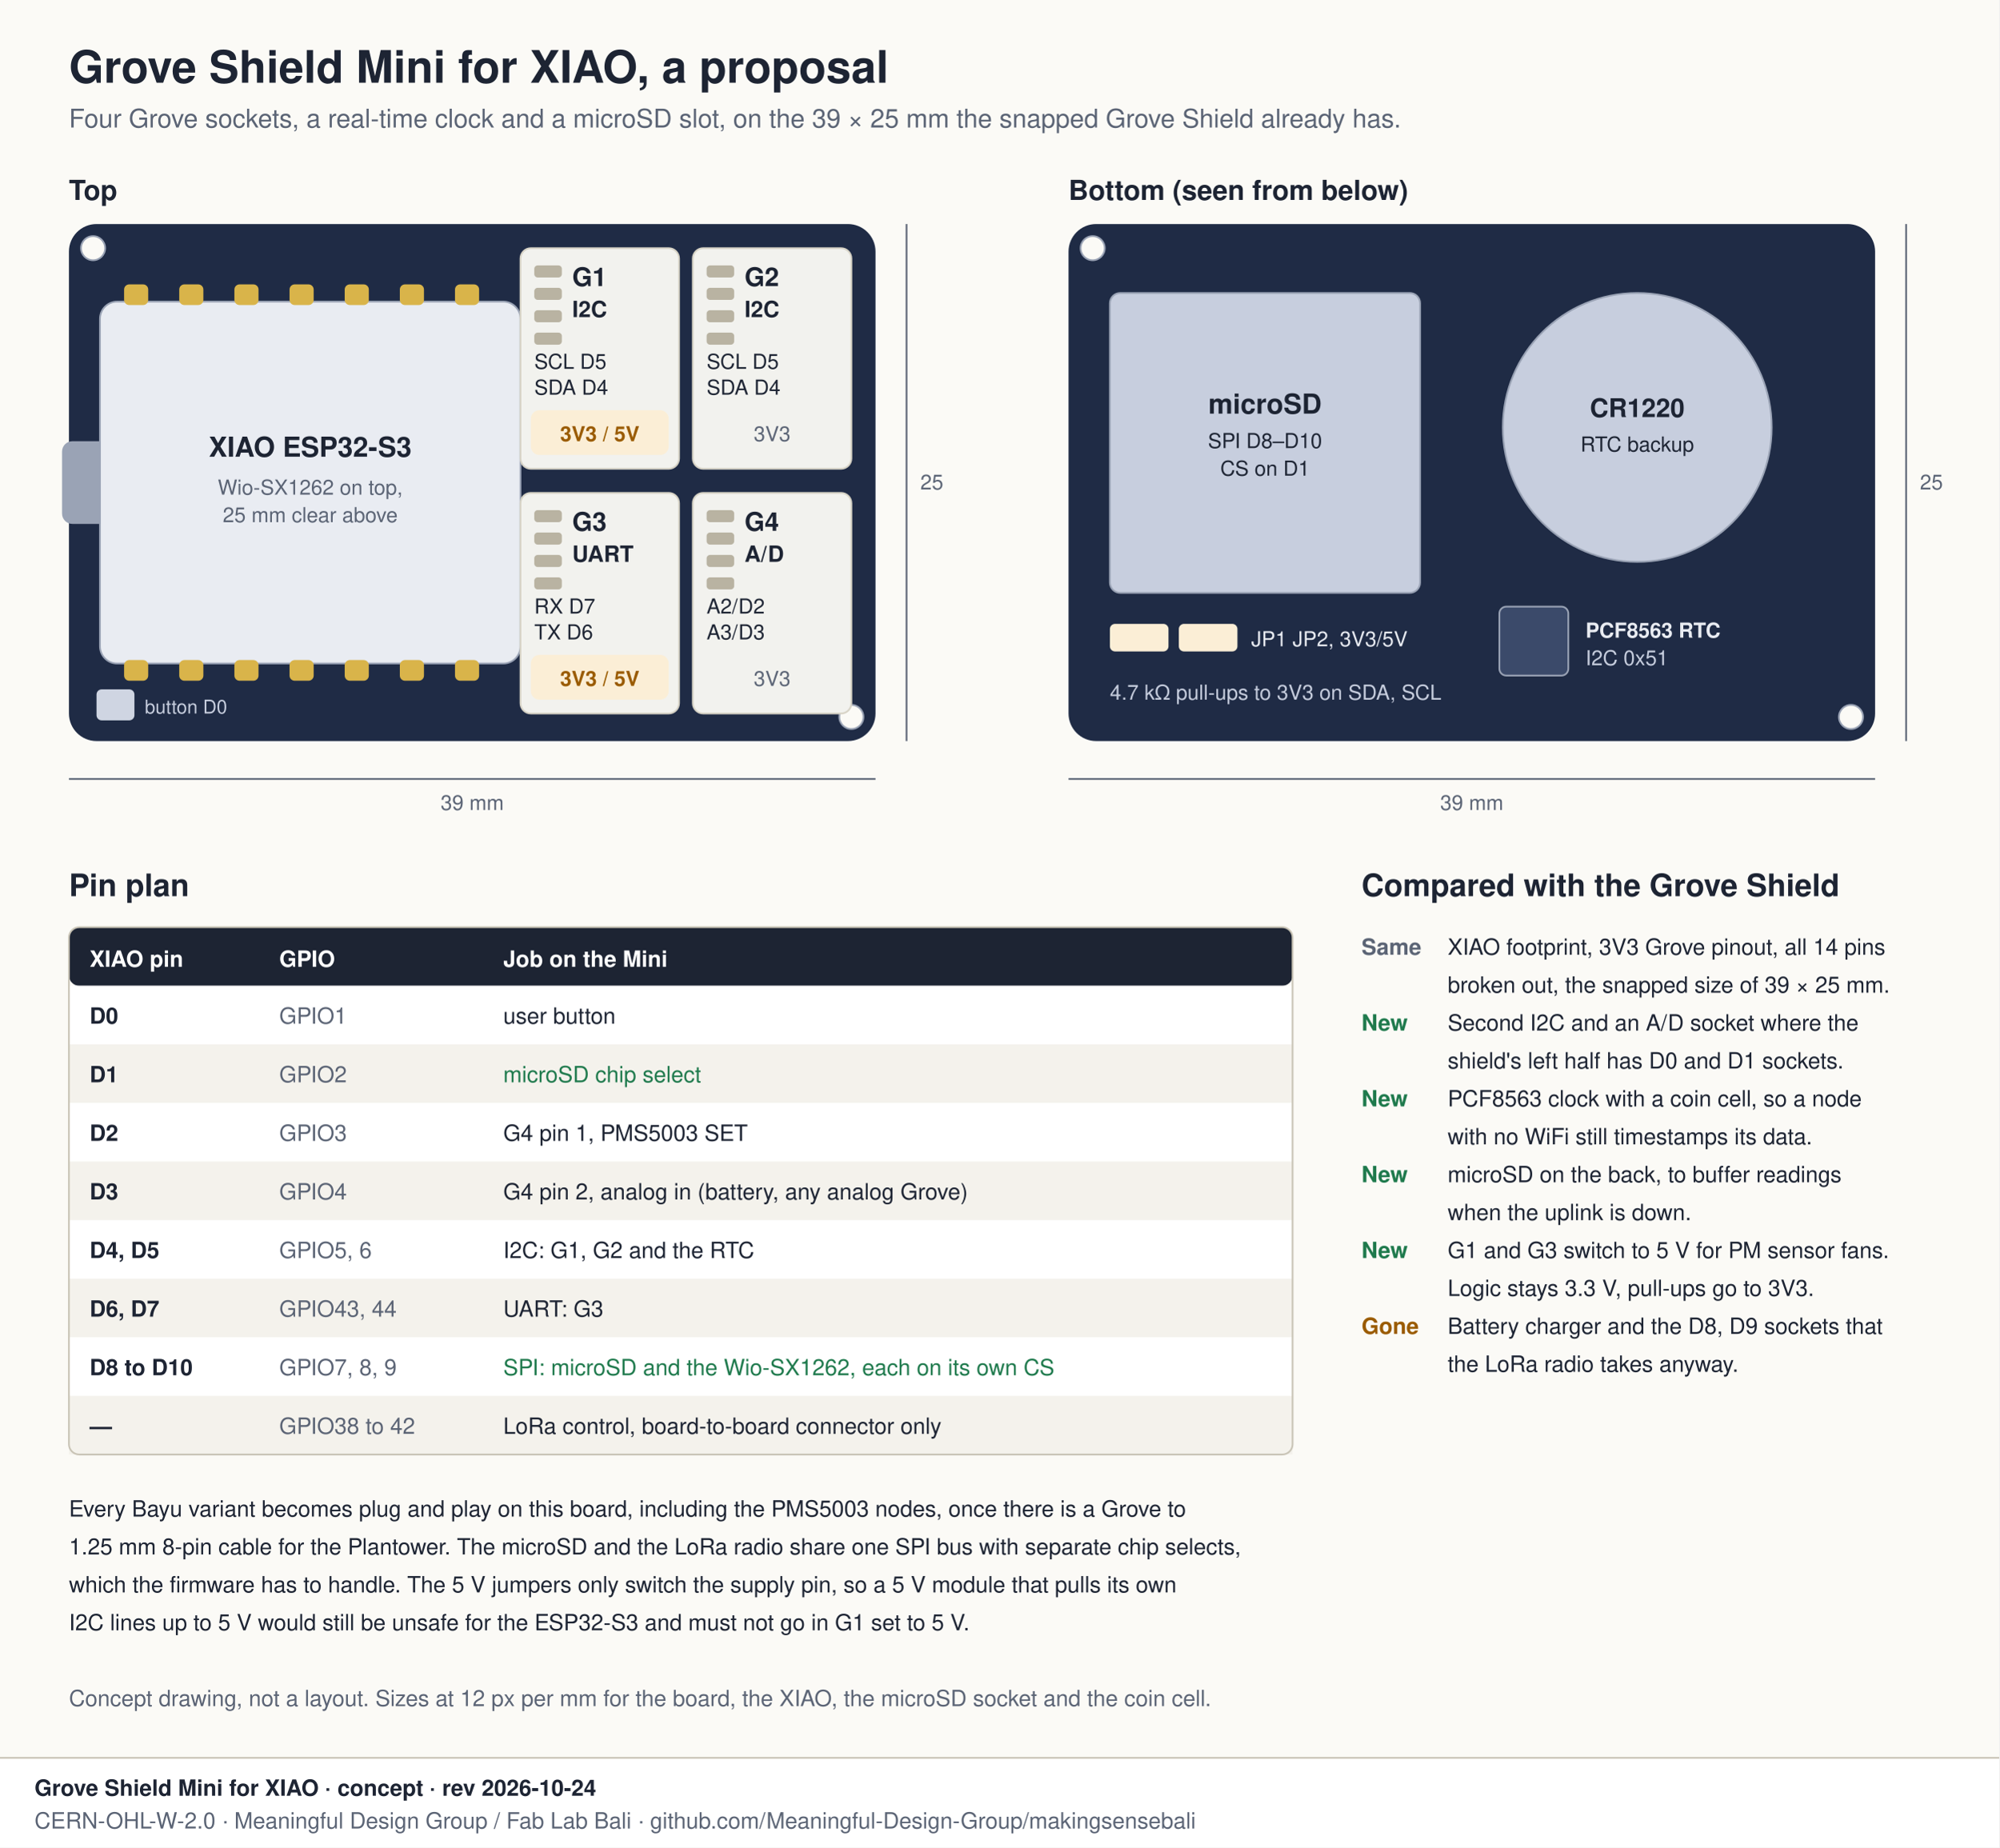
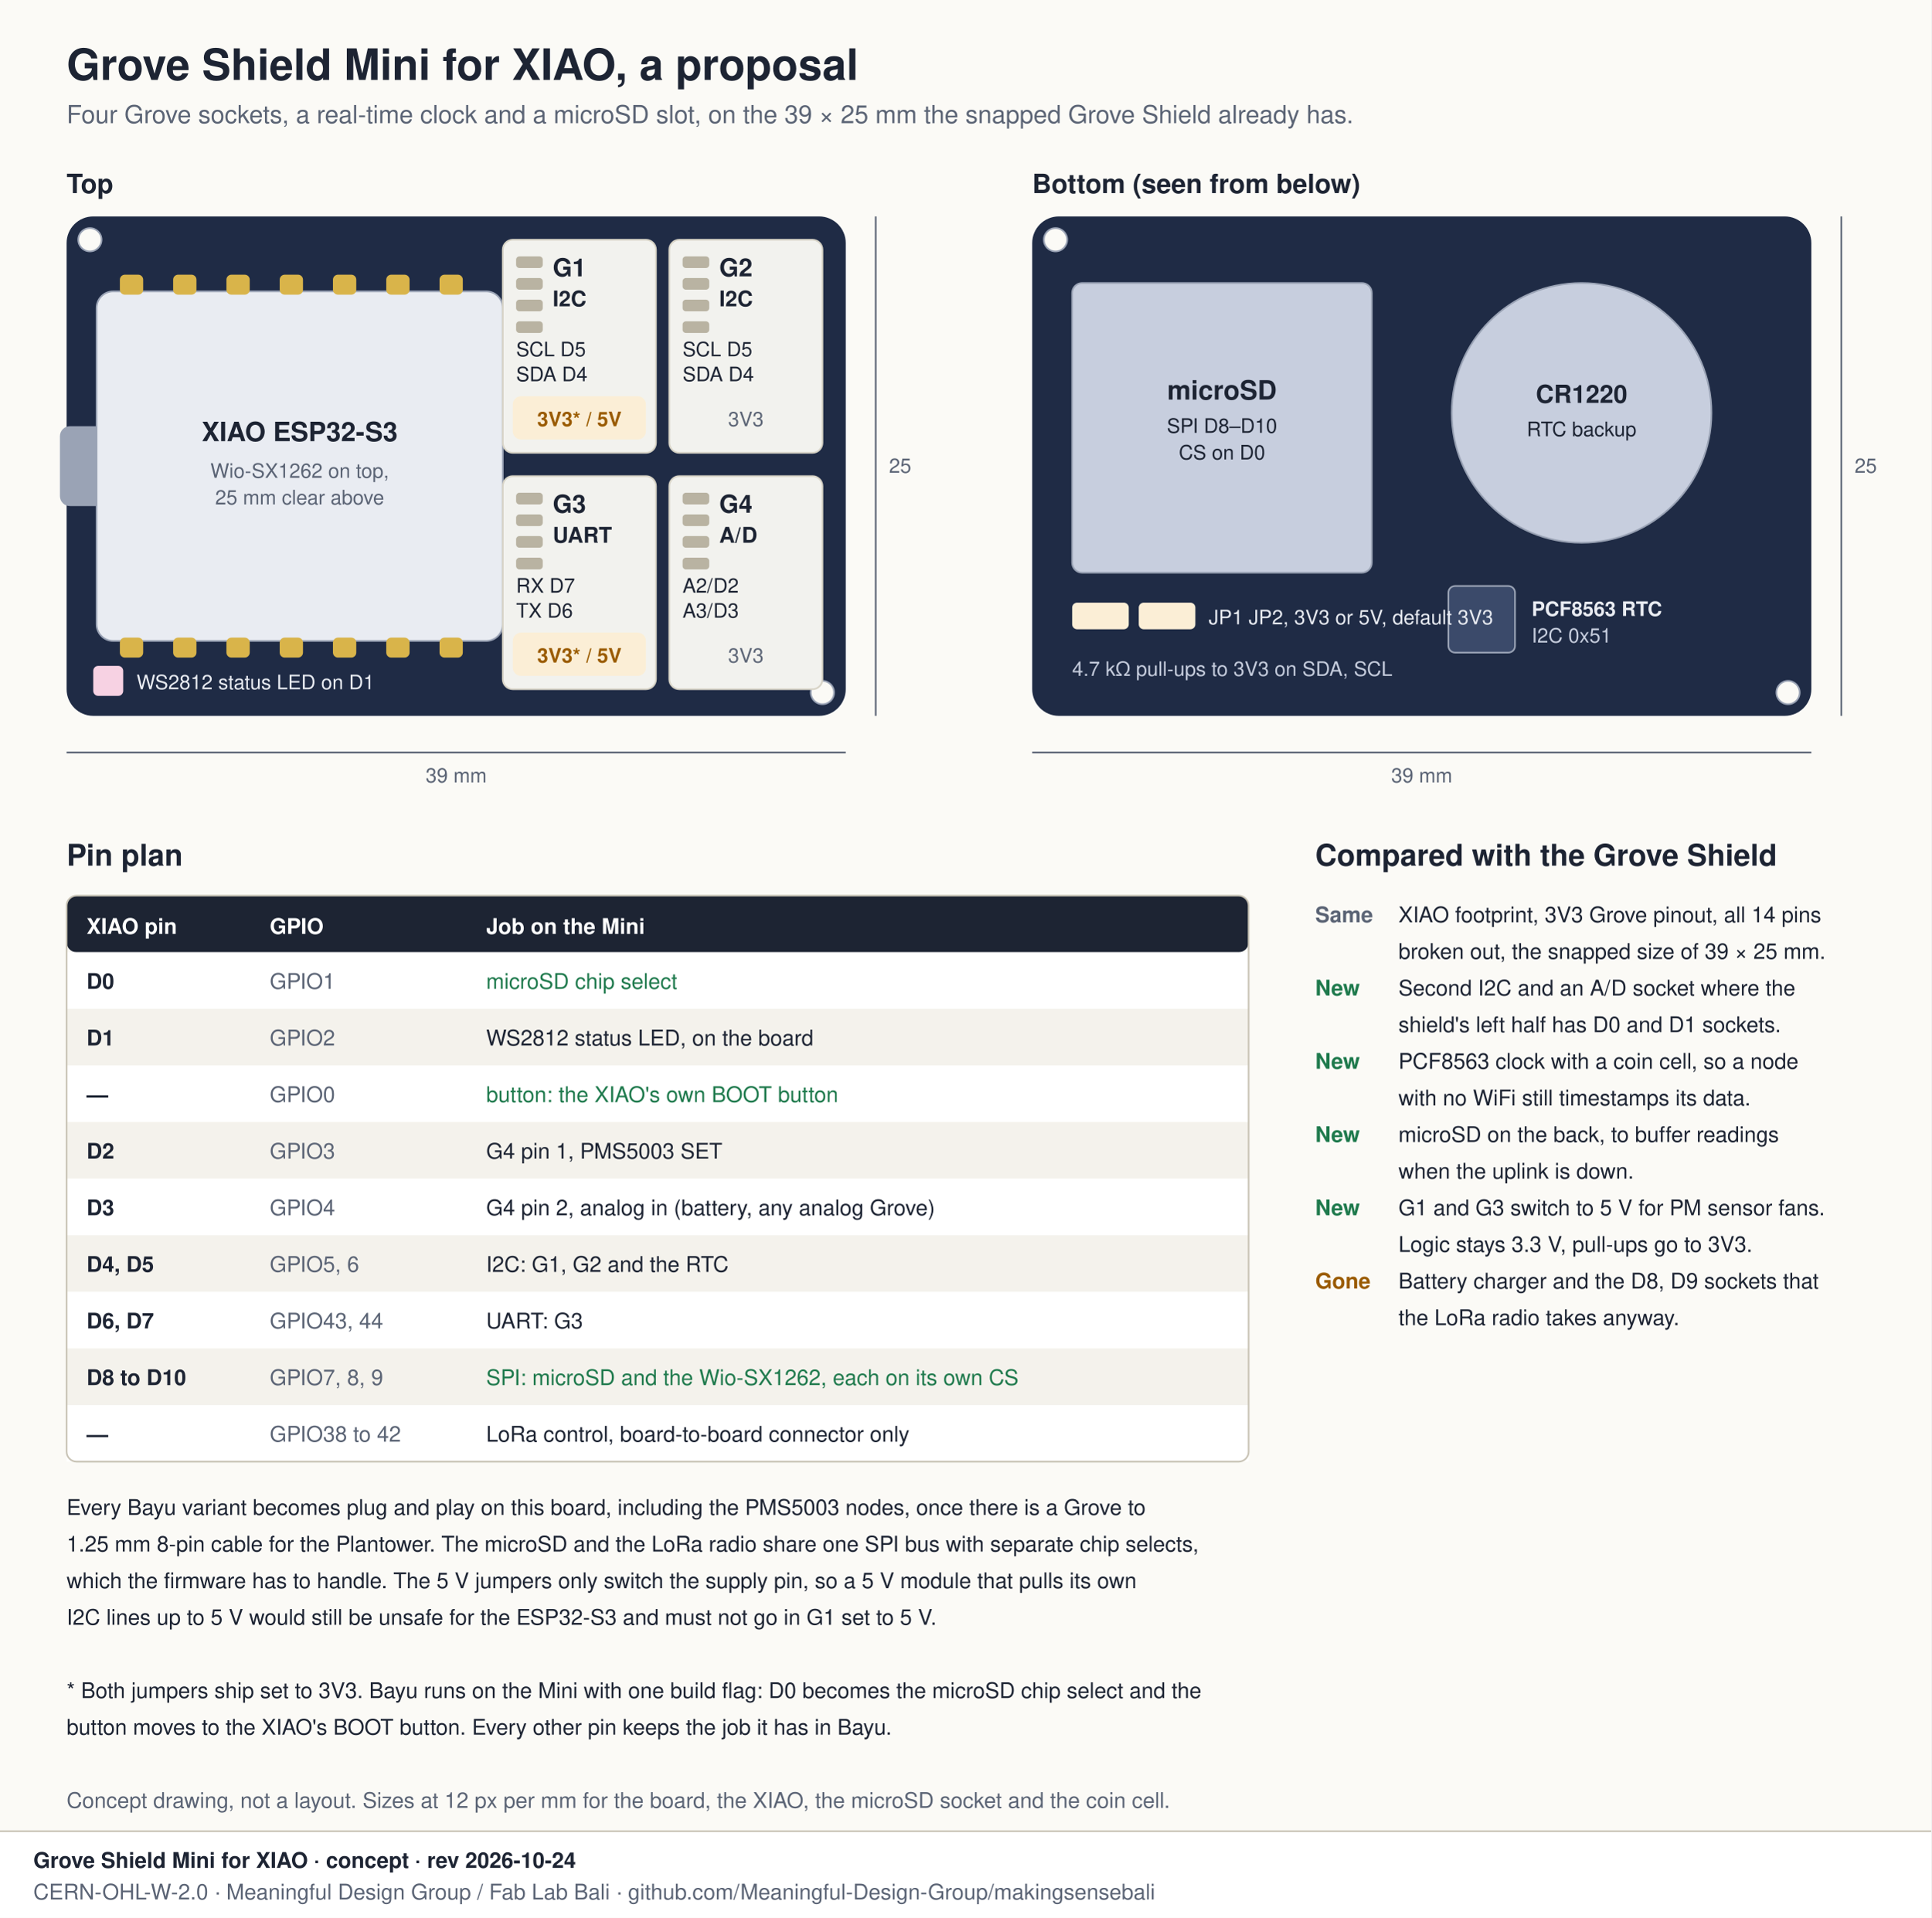
- <svg xmlns="http://www.w3.org/2000/svg" width="1160" height="1072" viewBox="0 0 1160 1072" font-family="Helvetica, Arial, sans-serif">
-   <rect width="1160" height="1072" fill="#fbfaf6" />
+ <svg xmlns="http://www.w3.org/2000/svg" width="1160" height="1152" viewBox="0 0 1160 1152" font-family="Helvetica, Arial, sans-serif">
+   <rect width="1160" height="1152" fill="#fbfaf6" />
  <text x="40" y="48" font-size="26" fill="#1d2433" font-weight="bold" text-anchor="start">Grove Shield Mini for XIAO, a proposal</text>
  <text x="40" y="74" font-size="15" fill="#5b6475" font-weight="normal" text-anchor="start">Four Grove sockets, a real-time clock and a microSD slot, on the 39 × 25 mm the snapped Grove Shield already has.</text>
  <text x="40" y="116" font-size="16" fill="#1d2433" font-weight="bold" text-anchor="start">Top</text>
  <rect x="40" y="130" width="468" height="300" rx="16" fill="#1f2b45" />
  <circle cx="54" cy="144" r="7" fill="#fbfaf6" stroke="#9aa3b5" />
  <circle cx="494" cy="416" r="7" fill="#fbfaf6" stroke="#9aa3b5" />
  <line x1="40" y1="452" x2="508" y2="452" stroke="#5b6475" />
  <text x="274.0" y="470" font-size="12" fill="#5b6475" font-weight="normal" text-anchor="middle">39 mm</text>
  <line x1="526" y1="130" x2="526" y2="430" stroke="#5b6475" />
  <text x="534" y="284.0" font-size="12" fill="#5b6475" font-weight="normal" text-anchor="start">25</text>
  <rect x="36" y="256.0" width="30" height="48" rx="6" fill="#9aa3b5" />
  <rect x="58" y="175" width="244" height="210" rx="10" fill="#e9ecf2" stroke="#9aa3b5" />
  <rect x="72" y="165" width="14" height="12" rx="3" fill="#d9b44a" />
  <rect x="72" y="383" width="14" height="12" rx="3" fill="#d9b44a" />
  <rect x="104" y="165" width="14" height="12" rx="3" fill="#d9b44a" />
  <rect x="104" y="383" width="14" height="12" rx="3" fill="#d9b44a" />
  <rect x="136" y="165" width="14" height="12" rx="3" fill="#d9b44a" />
  <rect x="136" y="383" width="14" height="12" rx="3" fill="#d9b44a" />
  <rect x="168" y="165" width="14" height="12" rx="3" fill="#d9b44a" />
  <rect x="168" y="383" width="14" height="12" rx="3" fill="#d9b44a" />
  <rect x="200" y="165" width="14" height="12" rx="3" fill="#d9b44a" />
  <rect x="200" y="383" width="14" height="12" rx="3" fill="#d9b44a" />
  <rect x="232" y="165" width="14" height="12" rx="3" fill="#d9b44a" />
  <rect x="232" y="383" width="14" height="12" rx="3" fill="#d9b44a" />
  <rect x="264" y="165" width="14" height="12" rx="3" fill="#d9b44a" />
  <rect x="264" y="383" width="14" height="12" rx="3" fill="#d9b44a" />
  <text x="180.0" y="265" font-size="16" fill="#1d2433" font-weight="bold" text-anchor="middle">XIAO ESP32-S3</text>
  <text x="180.0" y="287" font-size="12" fill="#5b6475" font-weight="normal" text-anchor="middle">Wio-SX1262 on top,</text>
  <text x="180.0" y="303" font-size="12" fill="#5b6475" font-weight="normal" text-anchor="middle">25 mm clear above</text>
  <rect x="302" y="144" width="92" height="128" rx="6" fill="#f2f2ee" stroke="#d7d3c6" />
  <rect x="310" y="154" width="16" height="7" rx="2" fill="#b9b3a2" />
  <rect x="310" y="167" width="16" height="7" rx="2" fill="#b9b3a2" />
  <rect x="310" y="180" width="16" height="7" rx="2" fill="#b9b3a2" />
  <rect x="310" y="193" width="16" height="7" rx="2" fill="#b9b3a2" />
  <text x="332" y="166" font-size="15" fill="#1d2433" font-weight="bold" text-anchor="start">G1</text>
  <text x="332" y="184" font-size="13" fill="#1d2433" font-weight="bold" text-anchor="start">I2C</text>
  <text x="310" y="214" font-size="12" fill="#1d2433" font-weight="normal" text-anchor="start">SCL D5</text>
  <text x="310" y="229" font-size="12" fill="#1d2433" font-weight="normal" text-anchor="start">SDA D4</text>
  <rect x="308" y="238" width="80" height="26" rx="5" fill="#fbeed6" />
-   <text x="348.0" y="256" font-size="12" fill="#9a5b00" font-weight="bold" text-anchor="middle">3V3 / 5V</text>
+   <text x="348.0" y="256" font-size="12" fill="#9a5b00" font-weight="bold" text-anchor="middle">3V3* / 5V</text>
  <rect x="402" y="144" width="92" height="128" rx="6" fill="#f2f2ee" stroke="#d7d3c6" />
  <rect x="410" y="154" width="16" height="7" rx="2" fill="#b9b3a2" />
  <rect x="410" y="167" width="16" height="7" rx="2" fill="#b9b3a2" />
  <rect x="410" y="180" width="16" height="7" rx="2" fill="#b9b3a2" />
  <rect x="410" y="193" width="16" height="7" rx="2" fill="#b9b3a2" />
  <text x="432" y="166" font-size="15" fill="#1d2433" font-weight="bold" text-anchor="start">G2</text>
  <text x="432" y="184" font-size="13" fill="#1d2433" font-weight="bold" text-anchor="start">I2C</text>
  <text x="410" y="214" font-size="12" fill="#1d2433" font-weight="normal" text-anchor="start">SCL D5</text>
  <text x="410" y="229" font-size="12" fill="#1d2433" font-weight="normal" text-anchor="start">SDA D4</text>
  <text x="448.0" y="256" font-size="12" fill="#5b6475" font-weight="normal" text-anchor="middle">3V3</text>
  <rect x="302" y="286" width="92" height="128" rx="6" fill="#f2f2ee" stroke="#d7d3c6" />
  <rect x="310" y="296" width="16" height="7" rx="2" fill="#b9b3a2" />
  <rect x="310" y="309" width="16" height="7" rx="2" fill="#b9b3a2" />
  <rect x="310" y="322" width="16" height="7" rx="2" fill="#b9b3a2" />
  <rect x="310" y="335" width="16" height="7" rx="2" fill="#b9b3a2" />
  <text x="332" y="308" font-size="15" fill="#1d2433" font-weight="bold" text-anchor="start">G3</text>
  <text x="332" y="326" font-size="13" fill="#1d2433" font-weight="bold" text-anchor="start">UART</text>
  <text x="310" y="356" font-size="12" fill="#1d2433" font-weight="normal" text-anchor="start">RX D7</text>
  <text x="310" y="371" font-size="12" fill="#1d2433" font-weight="normal" text-anchor="start">TX D6</text>
  <rect x="308" y="380" width="80" height="26" rx="5" fill="#fbeed6" />
-   <text x="348.0" y="398" font-size="12" fill="#9a5b00" font-weight="bold" text-anchor="middle">3V3 / 5V</text>
+   <text x="348.0" y="398" font-size="12" fill="#9a5b00" font-weight="bold" text-anchor="middle">3V3* / 5V</text>
  <rect x="402" y="286" width="92" height="128" rx="6" fill="#f2f2ee" stroke="#d7d3c6" />
  <rect x="410" y="296" width="16" height="7" rx="2" fill="#b9b3a2" />
  <rect x="410" y="309" width="16" height="7" rx="2" fill="#b9b3a2" />
  <rect x="410" y="322" width="16" height="7" rx="2" fill="#b9b3a2" />
  <rect x="410" y="335" width="16" height="7" rx="2" fill="#b9b3a2" />
  <text x="432" y="308" font-size="15" fill="#1d2433" font-weight="bold" text-anchor="start">G4</text>
  <text x="432" y="326" font-size="13" fill="#1d2433" font-weight="bold" text-anchor="start">A/D</text>
  <text x="410" y="356" font-size="12" fill="#1d2433" font-weight="normal" text-anchor="start">A2/D2</text>
  <text x="410" y="371" font-size="12" fill="#1d2433" font-weight="normal" text-anchor="start">A3/D3</text>
  <text x="448.0" y="398" font-size="12" fill="#5b6475" font-weight="normal" text-anchor="middle">3V3</text>
-   <rect x="56" y="400" width="22" height="18" rx="3" fill="#cfd5e2" />
-   <text x="84" y="414" font-size="11" fill="#c7cede" font-weight="normal" text-anchor="start">button D0</text>
+   <rect x="56" y="400" width="18" height="18" rx="3" fill="#f7d2e3" />
+   <text x="82" y="414" font-size="12" fill="#e9ecf2" font-weight="normal" text-anchor="start">WS2812 status LED on D1</text>
  <text x="620" y="116" font-size="16" fill="#1d2433" font-weight="bold" text-anchor="start">Bottom (seen from below)</text>
  <rect x="620" y="130" width="468" height="300" rx="16" fill="#1f2b45" />
  <circle cx="634" cy="144" r="7" fill="#fbfaf6" stroke="#9aa3b5" />
  <circle cx="1074" cy="416" r="7" fill="#fbfaf6" stroke="#9aa3b5" />
  <line x1="620" y1="452" x2="1088" y2="452" stroke="#5b6475" />
  <text x="854.0" y="470" font-size="12" fill="#5b6475" font-weight="normal" text-anchor="middle">39 mm</text>
  <line x1="1106" y1="130" x2="1106" y2="430" stroke="#5b6475" />
  <text x="1114" y="284.0" font-size="12" fill="#5b6475" font-weight="normal" text-anchor="start">25</text>
  <rect x="644" y="170" width="180" height="174" rx="6" fill="#c7cede" stroke="#9aa3b5" />
  <text x="734.0" y="240" font-size="16" fill="#1d2433" font-weight="bold" text-anchor="middle">microSD</text>
  <text x="734.0" y="260" font-size="12" fill="#1d2433" font-weight="normal" text-anchor="middle">SPI D8–D10</text>
-   <text x="734.0" y="276" font-size="12" fill="#1d2433" font-weight="normal" text-anchor="middle">CS on D1</text>
+   <text x="734.0" y="276" font-size="12" fill="#1d2433" font-weight="normal" text-anchor="middle">CS on D0</text>
  <circle cx="950" cy="248" r="78.0" fill="#c7cede" stroke="#9aa3b5" />
  <text x="950" y="242" font-size="15" fill="#1d2433" font-weight="bold" text-anchor="middle">CR1220</text>
  <text x="950" y="262" font-size="12" fill="#1d2433" font-weight="normal" text-anchor="middle">RTC backup</text>
  <rect x="870" y="352" width="40" height="40" rx="4" fill="#3b4a6a" stroke="#9aa3b5" />
  <text x="920" y="370" font-size="12" fill="#e9ecf2" font-weight="bold" text-anchor="start">PCF8563 RTC</text>
  <text x="920" y="386" font-size="12" fill="#c7cede" font-weight="normal" text-anchor="start">I2C 0x51</text>
  <rect x="644" y="362" width="34" height="16" rx="3" fill="#fbeed6" />
  <rect x="684" y="362" width="34" height="16" rx="3" fill="#fbeed6" />
-   <text x="726" y="375" font-size="12" fill="#e9ecf2" font-weight="normal" text-anchor="start">JP1 JP2, 3V3/5V</text>
+   <text x="726" y="375" font-size="12" fill="#e9ecf2" font-weight="normal" text-anchor="start">JP1 JP2, 3V3 or 5V, default 3V3</text>
  <text x="644" y="406" font-size="12" fill="#c7cede" font-weight="normal" text-anchor="start">4.7 kΩ pull-ups to 3V3 on SDA, SCL</text>
  <text x="40" y="520" font-size="18" fill="#1d2433" font-weight="bold" text-anchor="start">Pin plan</text>
  <rect x="40" y="538" width="710" height="34" rx="6" fill="#1d2433" />
  <text x="52" y="561" font-size="13" fill="#ffffff" font-weight="bold" text-anchor="start">XIAO pin</text>
  <text x="162" y="561" font-size="13" fill="#ffffff" font-weight="bold" text-anchor="start">GPIO</text>
  <text x="292" y="561" font-size="13" fill="#ffffff" font-weight="bold" text-anchor="start">Job on the Mini</text>
  <rect x="40" y="572" width="710" height="34" fill="#ffffff" />
  <text x="52" y="594" font-size="13" fill="#1d2433" font-weight="bold" text-anchor="start">D0</text>
  <text x="162" y="594" font-size="13" fill="#5b6475" font-weight="normal" text-anchor="start">GPIO1</text>
-   <text x="292" y="594" font-size="13" fill="#1d2433" font-weight="normal" text-anchor="start">user button</text>
+   <text x="292" y="594" font-size="13" fill="#1f7a4d" font-weight="normal" text-anchor="start">microSD chip select</text>
  <rect x="40" y="606" width="710" height="34" fill="#f4f2ec" />
  <text x="52" y="628" font-size="13" fill="#1d2433" font-weight="bold" text-anchor="start">D1</text>
  <text x="162" y="628" font-size="13" fill="#5b6475" font-weight="normal" text-anchor="start">GPIO2</text>
-   <text x="292" y="628" font-size="13" fill="#1f7a4d" font-weight="normal" text-anchor="start">microSD chip select</text>
+   <text x="292" y="628" font-size="13" fill="#1d2433" font-weight="normal" text-anchor="start">WS2812 status LED, on the board</text>
  <rect x="40" y="640" width="710" height="34" fill="#ffffff" />
-   <text x="52" y="662" font-size="13" fill="#1d2433" font-weight="bold" text-anchor="start">D2</text>
-   <text x="162" y="662" font-size="13" fill="#5b6475" font-weight="normal" text-anchor="start">GPIO3</text>
-   <text x="292" y="662" font-size="13" fill="#1d2433" font-weight="normal" text-anchor="start">G4 pin 1, PMS5003 SET</text>
+   <text x="52" y="662" font-size="13" fill="#1d2433" font-weight="bold" text-anchor="start">—</text>
+   <text x="162" y="662" font-size="13" fill="#5b6475" font-weight="normal" text-anchor="start">GPIO0</text>
+   <text x="292" y="662" font-size="13" fill="#1f7a4d" font-weight="normal" text-anchor="start">button: the XIAO's own BOOT button</text>
  <rect x="40" y="674" width="710" height="34" fill="#f4f2ec" />
-   <text x="52" y="696" font-size="13" fill="#1d2433" font-weight="bold" text-anchor="start">D3</text>
-   <text x="162" y="696" font-size="13" fill="#5b6475" font-weight="normal" text-anchor="start">GPIO4</text>
-   <text x="292" y="696" font-size="13" fill="#1d2433" font-weight="normal" text-anchor="start">G4 pin 2, analog in (battery, any analog Grove)</text>
+   <text x="52" y="696" font-size="13" fill="#1d2433" font-weight="bold" text-anchor="start">D2</text>
+   <text x="162" y="696" font-size="13" fill="#5b6475" font-weight="normal" text-anchor="start">GPIO3</text>
+   <text x="292" y="696" font-size="13" fill="#1d2433" font-weight="normal" text-anchor="start">G4 pin 1, PMS5003 SET</text>
  <rect x="40" y="708" width="710" height="34" fill="#ffffff" />
-   <text x="52" y="730" font-size="13" fill="#1d2433" font-weight="bold" text-anchor="start">D4, D5</text>
-   <text x="162" y="730" font-size="13" fill="#5b6475" font-weight="normal" text-anchor="start">GPIO5, 6</text>
-   <text x="292" y="730" font-size="13" fill="#1d2433" font-weight="normal" text-anchor="start">I2C: G1, G2 and the RTC</text>
+   <text x="52" y="730" font-size="13" fill="#1d2433" font-weight="bold" text-anchor="start">D3</text>
+   <text x="162" y="730" font-size="13" fill="#5b6475" font-weight="normal" text-anchor="start">GPIO4</text>
+   <text x="292" y="730" font-size="13" fill="#1d2433" font-weight="normal" text-anchor="start">G4 pin 2, analog in (battery, any analog Grove)</text>
  <rect x="40" y="742" width="710" height="34" fill="#f4f2ec" />
-   <text x="52" y="764" font-size="13" fill="#1d2433" font-weight="bold" text-anchor="start">D6, D7</text>
-   <text x="162" y="764" font-size="13" fill="#5b6475" font-weight="normal" text-anchor="start">GPIO43, 44</text>
-   <text x="292" y="764" font-size="13" fill="#1d2433" font-weight="normal" text-anchor="start">UART: G3</text>
+   <text x="52" y="764" font-size="13" fill="#1d2433" font-weight="bold" text-anchor="start">D4, D5</text>
+   <text x="162" y="764" font-size="13" fill="#5b6475" font-weight="normal" text-anchor="start">GPIO5, 6</text>
+   <text x="292" y="764" font-size="13" fill="#1d2433" font-weight="normal" text-anchor="start">I2C: G1, G2 and the RTC</text>
  <rect x="40" y="776" width="710" height="34" fill="#ffffff" />
-   <text x="52" y="798" font-size="13" fill="#1d2433" font-weight="bold" text-anchor="start">D8 to D10</text>
-   <text x="162" y="798" font-size="13" fill="#5b6475" font-weight="normal" text-anchor="start">GPIO7, 8, 9</text>
-   <text x="292" y="798" font-size="13" fill="#1f7a4d" font-weight="normal" text-anchor="start">SPI: microSD and the Wio-SX1262, each on its own CS</text>
+   <text x="52" y="798" font-size="13" fill="#1d2433" font-weight="bold" text-anchor="start">D6, D7</text>
+   <text x="162" y="798" font-size="13" fill="#5b6475" font-weight="normal" text-anchor="start">GPIO43, 44</text>
+   <text x="292" y="798" font-size="13" fill="#1d2433" font-weight="normal" text-anchor="start">UART: G3</text>
  <rect x="40" y="810" width="710" height="34" fill="#f4f2ec" />
-   <text x="52" y="832" font-size="13" fill="#1d2433" font-weight="bold" text-anchor="start">—</text>
-   <text x="162" y="832" font-size="13" fill="#5b6475" font-weight="normal" text-anchor="start">GPIO38 to 42</text>
-   <text x="292" y="832" font-size="13" fill="#1d2433" font-weight="normal" text-anchor="start">LoRa control, board-to-board connector only</text>
-   <rect x="40" y="538" width="710" height="306" rx="6" fill="none" stroke="#c9c4b6" />
+   <text x="52" y="832" font-size="13" fill="#1d2433" font-weight="bold" text-anchor="start">D8 to D10</text>
+   <text x="162" y="832" font-size="13" fill="#5b6475" font-weight="normal" text-anchor="start">GPIO7, 8, 9</text>
+   <text x="292" y="832" font-size="13" fill="#1f7a4d" font-weight="normal" text-anchor="start">SPI: microSD and the Wio-SX1262, each on its own CS</text>
+   <rect x="40" y="844" width="710" height="34" fill="#ffffff" />
+   <text x="52" y="866" font-size="13" fill="#1d2433" font-weight="bold" text-anchor="start">—</text>
+   <text x="162" y="866" font-size="13" fill="#5b6475" font-weight="normal" text-anchor="start">GPIO38 to 42</text>
+   <text x="292" y="866" font-size="13" fill="#1d2433" font-weight="normal" text-anchor="start">LoRa control, board-to-board connector only</text>
+   <rect x="40" y="538" width="710" height="340" rx="6" fill="none" stroke="#c9c4b6" />
  <text x="790" y="520" font-size="18" fill="#1d2433" font-weight="bold" text-anchor="start">Compared with the Grove Shield</text>
  <text x="790" y="554" font-size="13" fill="#5b6475" font-weight="bold" text-anchor="start">Same</text>
  <text x="840" y="554" font-size="13" fill="#1d2433" font-weight="normal" text-anchor="start">XIAO footprint, 3V3 Grove pinout, all 14 pins</text>
  <text x="840" y="576" font-size="13" fill="#1d2433" font-weight="normal" text-anchor="start">broken out, the snapped size of 39 × 25 mm.</text>
  <text x="790" y="598" font-size="13" fill="#1f7a4d" font-weight="bold" text-anchor="start">New</text>
  <text x="840" y="598" font-size="13" fill="#1d2433" font-weight="normal" text-anchor="start">Second I2C and an A/D socket where the</text>
  <text x="840" y="620" font-size="13" fill="#1d2433" font-weight="normal" text-anchor="start">shield's left half has D0 and D1 sockets.</text>
  <text x="790" y="642" font-size="13" fill="#1f7a4d" font-weight="bold" text-anchor="start">New</text>
  <text x="840" y="642" font-size="13" fill="#1d2433" font-weight="normal" text-anchor="start">PCF8563 clock with a coin cell, so a node</text>
  <text x="840" y="664" font-size="13" fill="#1d2433" font-weight="normal" text-anchor="start">with no WiFi still timestamps its data.</text>
  <text x="790" y="686" font-size="13" fill="#1f7a4d" font-weight="bold" text-anchor="start">New</text>
  <text x="840" y="686" font-size="13" fill="#1d2433" font-weight="normal" text-anchor="start">microSD on the back, to buffer readings</text>
  <text x="840" y="708" font-size="13" fill="#1d2433" font-weight="normal" text-anchor="start">when the uplink is down.</text>
  <text x="790" y="730" font-size="13" fill="#1f7a4d" font-weight="bold" text-anchor="start">New</text>
  <text x="840" y="730" font-size="13" fill="#1d2433" font-weight="normal" text-anchor="start">G1 and G3 switch to 5 V for PM sensor fans.</text>
  <text x="840" y="752" font-size="13" fill="#1d2433" font-weight="normal" text-anchor="start">Logic stays 3.3 V, pull-ups go to 3V3.</text>
  <text x="790" y="774" font-size="13" fill="#9a5b00" font-weight="bold" text-anchor="start">Gone</text>
  <text x="840" y="774" font-size="13" fill="#1d2433" font-weight="normal" text-anchor="start">Battery charger and the D8, D9 sockets that</text>
  <text x="840" y="796" font-size="13" fill="#1d2433" font-weight="normal" text-anchor="start">the LoRa radio takes anyway.</text>
-   <text x="40" y="880" font-size="13" fill="#1d2433" font-weight="normal" text-anchor="start">Every Bayu variant becomes plug and play on this board, including the PMS5003 nodes, once there is a Grove to</text>
-   <text x="40" y="902" font-size="13" fill="#1d2433" font-weight="normal" text-anchor="start">1.25 mm 8-pin cable for the Plantower. The microSD and the LoRa radio share one SPI bus with separate chip selects,</text>
-   <text x="40" y="924" font-size="13" fill="#1d2433" font-weight="normal" text-anchor="start">which the firmware has to handle. The 5 V jumpers only switch the supply pin, so a 5 V module that pulls its own</text>
-   <text x="40" y="946" font-size="13" fill="#1d2433" font-weight="normal" text-anchor="start">I2C lines up to 5 V would still be unsafe for the ESP32-S3 and must not go in G1 set to 5 V.</text>
-   <text x="40" y="968" font-size="13" fill="#1d2433" font-weight="normal" text-anchor="start" />
-   <text x="40" y="990" font-size="13" fill="#5b6475" font-weight="normal" text-anchor="start">Concept drawing, not a layout. Sizes at 12 px per mm for the board, the XIAO, the microSD socket and the coin cell.</text>
+   <text x="40" y="910" font-size="13" fill="#1d2433" font-weight="normal" text-anchor="start">Every Bayu variant becomes plug and play on this board, including the PMS5003 nodes, once there is a Grove to</text>
+   <text x="40" y="932" font-size="13" fill="#1d2433" font-weight="normal" text-anchor="start">1.25 mm 8-pin cable for the Plantower. The microSD and the LoRa radio share one SPI bus with separate chip selects,</text>
+   <text x="40" y="954" font-size="13" fill="#1d2433" font-weight="normal" text-anchor="start">which the firmware has to handle. The 5 V jumpers only switch the supply pin, so a 5 V module that pulls its own</text>
+   <text x="40" y="976" font-size="13" fill="#1d2433" font-weight="normal" text-anchor="start">I2C lines up to 5 V would still be unsafe for the ESP32-S3 and must not go in G1 set to 5 V.</text>
+   <text x="40" y="998" font-size="13" fill="#1d2433" font-weight="normal" text-anchor="start" />
+   <text x="40" y="1020" font-size="13" fill="#1d2433" font-weight="normal" text-anchor="start">* Both jumpers ship set to 3V3. Bayu runs on the Mini with one build flag: D0 becomes the microSD chip select and the</text>
+   <text x="40" y="1042" font-size="13" fill="#1d2433" font-weight="normal" text-anchor="start">button moves to the XIAO's BOOT button. Every other pin keeps the job it has in Bayu.</text>
+   <text x="40" y="1064" font-size="13" fill="#1d2433" font-weight="normal" text-anchor="start" />
+   <text x="40" y="1086" font-size="13" fill="#5b6475" font-weight="normal" text-anchor="start">Concept drawing, not a layout. Sizes at 12 px per mm for the board, the XIAO, the microSD socket and the coin cell.</text>
  <g font-family="Helvetica, Arial, sans-serif" font-size="13">
-     <rect x="0" y="1020" width="1160" height="52" fill="#ffffff" />
-     <line x1="0" y1="1020" x2="1160" y2="1020" stroke="#c9c4b6" />
-     <text x="20" y="1042" fill="#1d2433" font-weight="bold">Grove Shield Mini for XIAO · concept · rev 2026-10-24</text>
-     <text x="20" y="1061" fill="#5b6475">CERN-OHL-W-2.0 · Meaningful Design Group / Fab Lab Bali · github.com/Meaningful-Design-Group/makingsensebali</text>
+     <rect x="0" y="1100" width="1160" height="52" fill="#ffffff" />
+     <line x1="0" y1="1100" x2="1160" y2="1100" stroke="#c9c4b6" />
+     <text x="20" y="1122" fill="#1d2433" font-weight="bold">Grove Shield Mini for XIAO · concept · rev 2026-10-24</text>
+     <text x="20" y="1141" fill="#5b6475">CERN-OHL-W-2.0 · Meaningful Design Group / Fab Lab Bali · github.com/Meaningful-Design-Group/makingsensebali</text>
  </g>
</svg>
